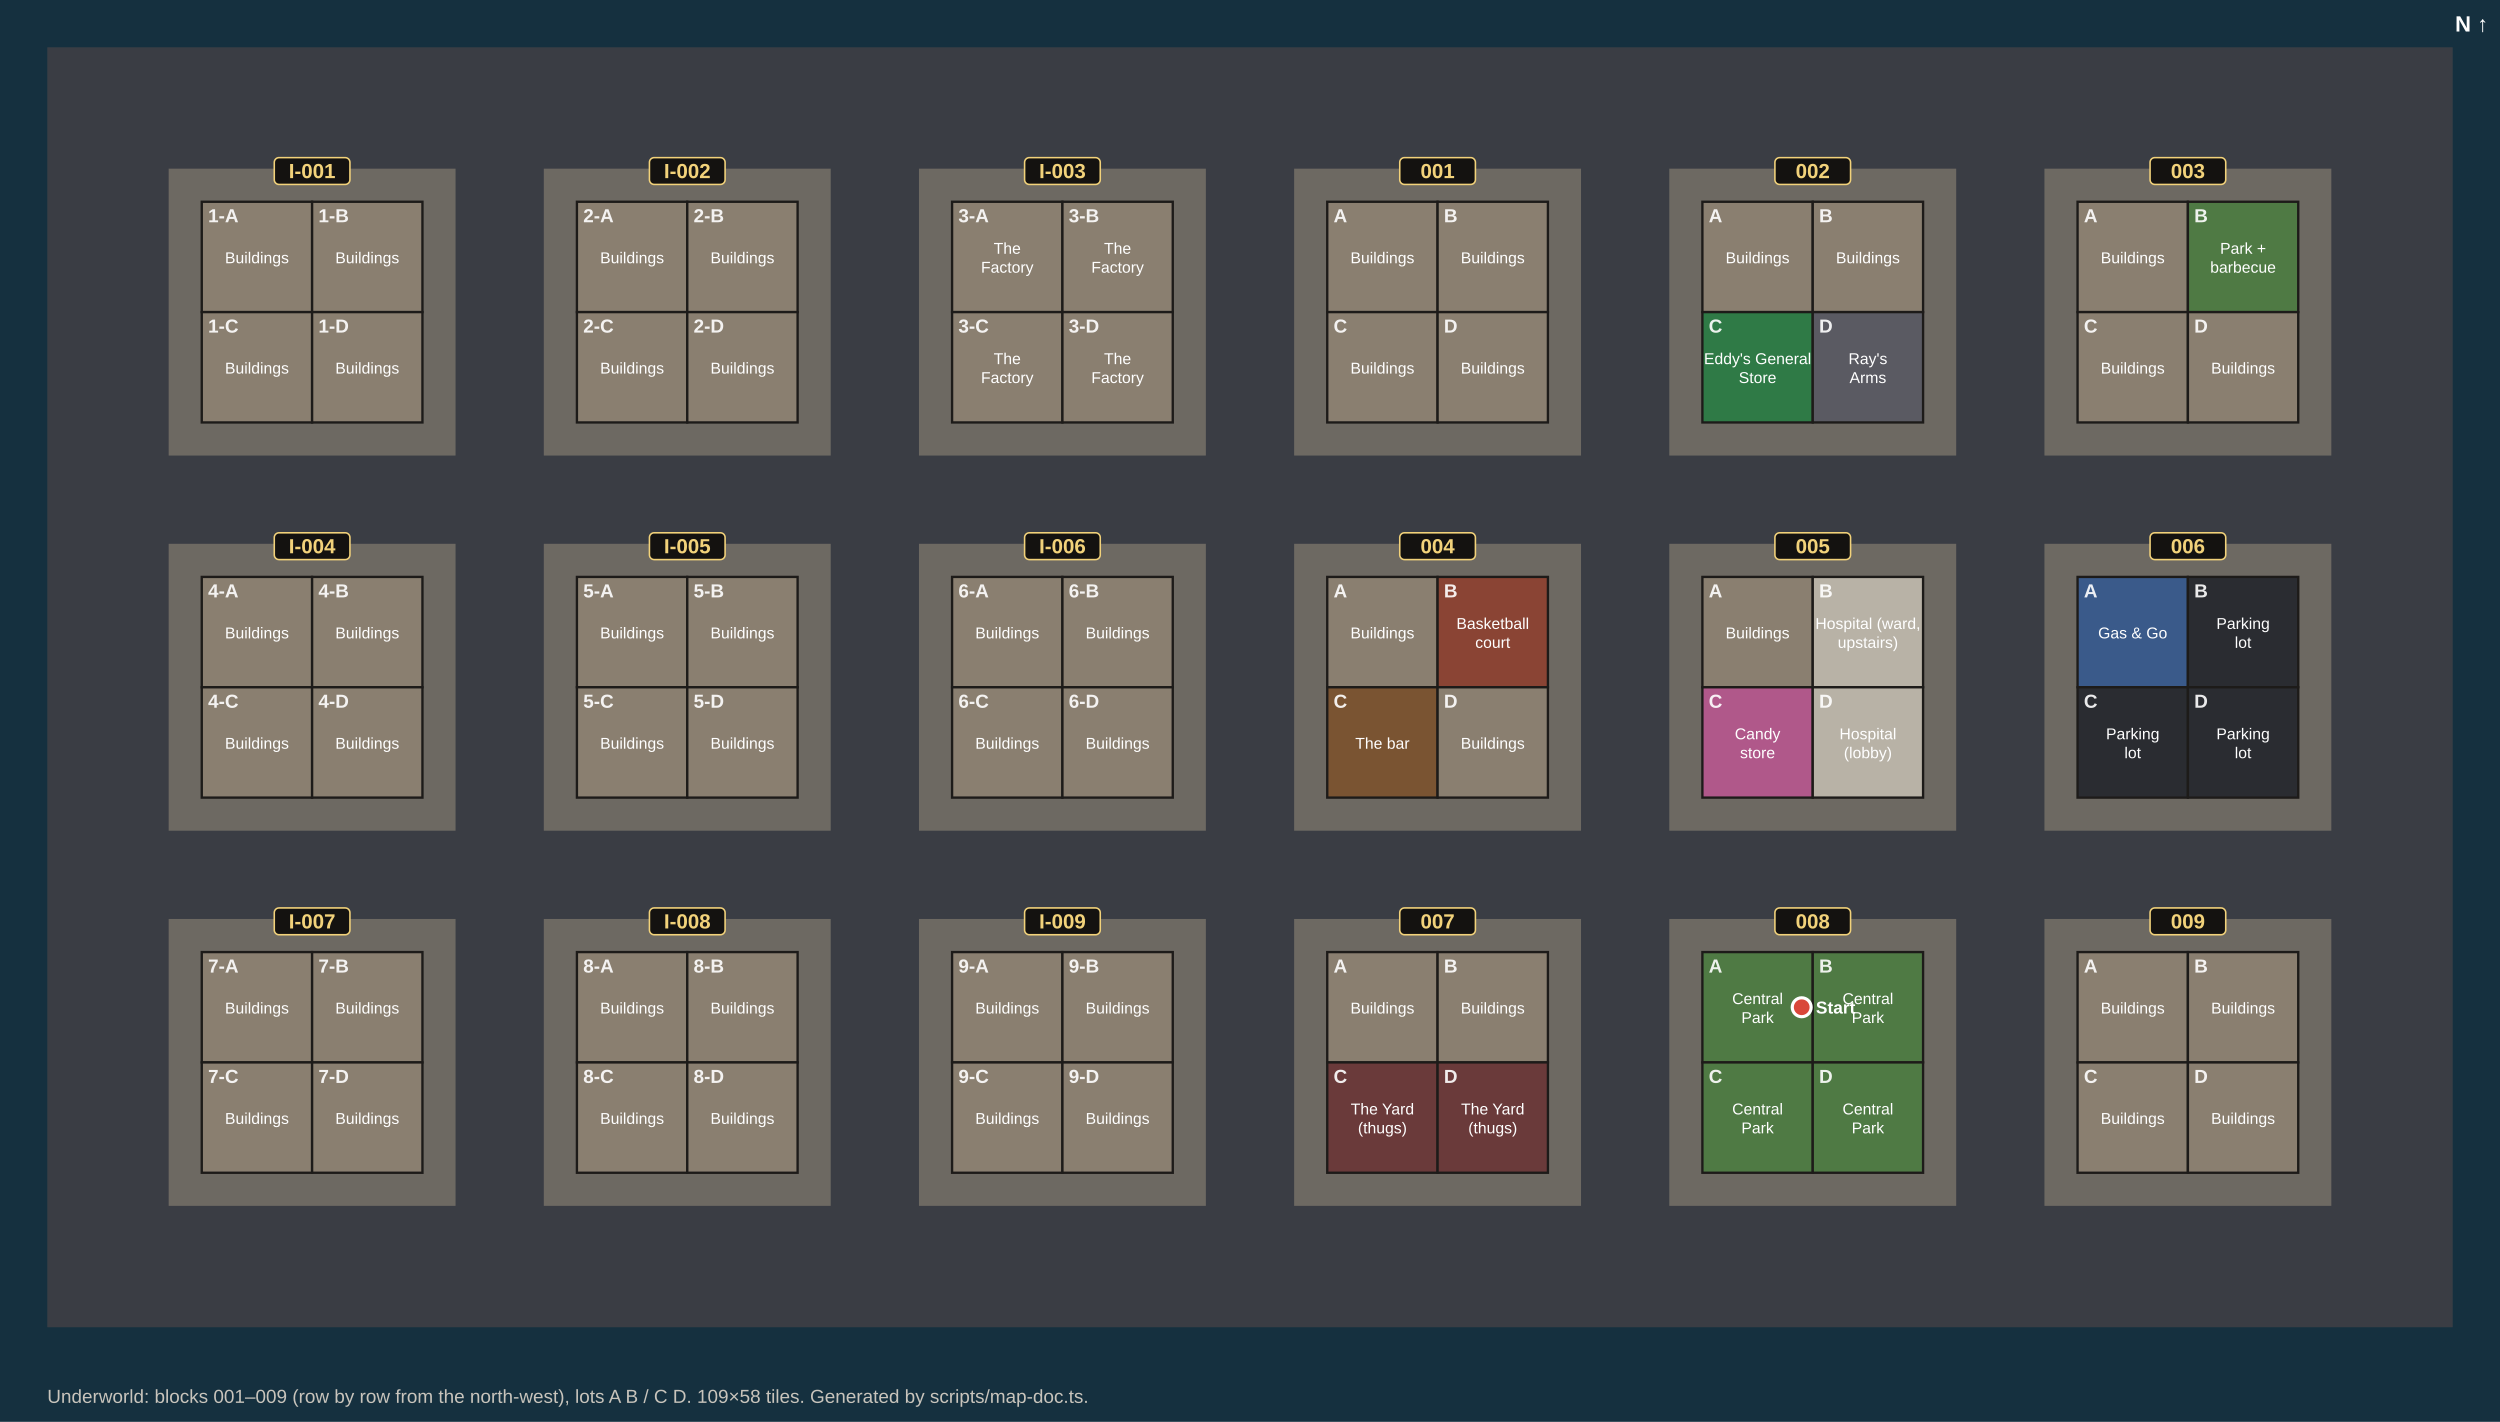
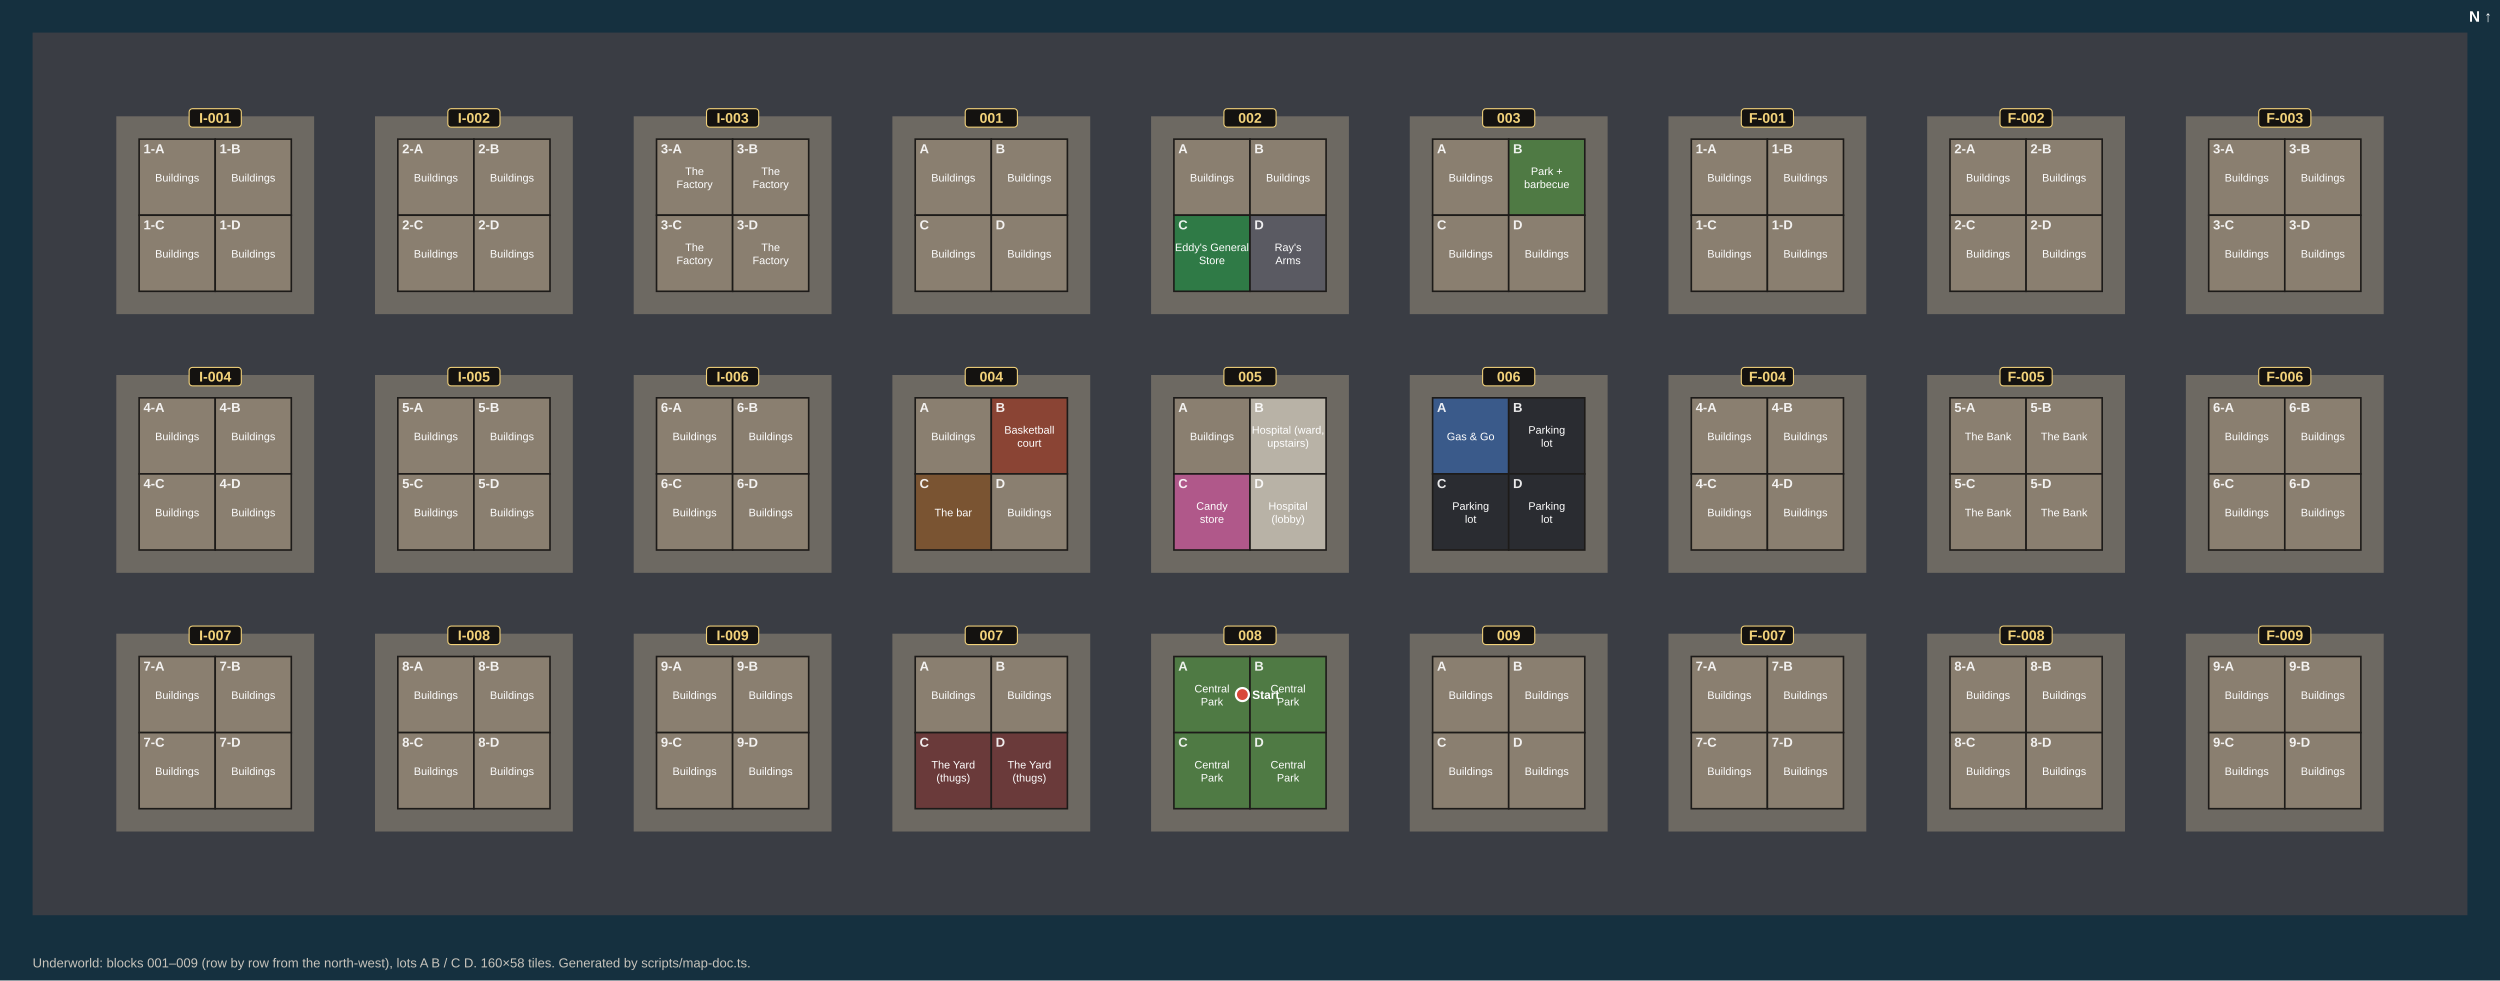
- <svg xmlns="http://www.w3.org/2000/svg" width="1586" height="902" viewBox="0 0 1586 902" font-family="Arial, Helvetica, sans-serif">
-   <rect width="1586" height="902" fill="#15303f" />
-   <rect x="30" y="30" width="1526" height="812" fill="#3a3d44" />
+ <svg xmlns="http://www.w3.org/2000/svg" width="2300" height="902" viewBox="0 0 2300 902" font-family="Arial, Helvetica, sans-serif">
+   <rect width="2300" height="902" fill="#15303f" />
+   <rect x="30" y="30" width="2240" height="812" fill="#3a3d44" />
  <rect x="107" y="107" width="182" height="182" fill="#6d6962" />
  <rect x="107" y="345" width="182" height="182" fill="#6d6962" />
  <rect x="107" y="583" width="182" height="182" fill="#6d6962" />
  <rect x="345" y="107" width="182" height="182" fill="#6d6962" />
  <rect x="345" y="345" width="182" height="182" fill="#6d6962" />
  <rect x="345" y="583" width="182" height="182" fill="#6d6962" />
  <rect x="583" y="107" width="182" height="182" fill="#6d6962" />
  <rect x="583" y="345" width="182" height="182" fill="#6d6962" />
  <rect x="583" y="583" width="182" height="182" fill="#6d6962" />
  <rect x="821" y="107" width="182" height="182" fill="#6d6962" />
  <rect x="821" y="345" width="182" height="182" fill="#6d6962" />
  <rect x="821" y="583" width="182" height="182" fill="#6d6962" />
  <rect x="1059" y="107" width="182" height="182" fill="#6d6962" />
  <rect x="1059" y="345" width="182" height="182" fill="#6d6962" />
  <rect x="1059" y="583" width="182" height="182" fill="#6d6962" />
  <rect x="1297" y="107" width="182" height="182" fill="#6d6962" />
  <rect x="1297" y="345" width="182" height="182" fill="#6d6962" />
  <rect x="1297" y="583" width="182" height="182" fill="#6d6962" />
+   <rect x="1535" y="107" width="182" height="182" fill="#6d6962" />
+   <rect x="1535" y="345" width="182" height="182" fill="#6d6962" />
+   <rect x="1535" y="583" width="182" height="182" fill="#6d6962" />
+   <rect x="1773" y="107" width="182" height="182" fill="#6d6962" />
+   <rect x="1773" y="345" width="182" height="182" fill="#6d6962" />
+   <rect x="1773" y="583" width="182" height="182" fill="#6d6962" />
+   <rect x="2011" y="107" width="182" height="182" fill="#6d6962" />
+   <rect x="2011" y="345" width="182" height="182" fill="#6d6962" />
+   <rect x="2011" y="583" width="182" height="182" fill="#6d6962" />
  <rect x="842" y="128" width="70" height="70" fill="#8a7f70" stroke="#1d1b19" stroke-width="1.5" />
  <rect x="912" y="128" width="70" height="70" fill="#8a7f70" stroke="#1d1b19" stroke-width="1.5" />
  <rect x="842" y="198" width="70" height="70" fill="#8a7f70" stroke="#1d1b19" stroke-width="1.5" />
  <rect x="912" y="198" width="70" height="70" fill="#8a7f70" stroke="#1d1b19" stroke-width="1.5" />
  <rect x="842" y="366" width="70" height="70" fill="#8a7f70" stroke="#1d1b19" stroke-width="1.5" />
  <rect x="912" y="366" width="70" height="70" fill="#8a4434" stroke="#1d1b19" stroke-width="1.5" />
  <rect x="842" y="436" width="70" height="70" fill="#7a5432" stroke="#1d1b19" stroke-width="1.5" />
  <rect x="912" y="436" width="70" height="70" fill="#8a7f70" stroke="#1d1b19" stroke-width="1.5" />
  <rect x="842" y="604" width="70" height="70" fill="#8a7f70" stroke="#1d1b19" stroke-width="1.5" />
  <rect x="912" y="604" width="70" height="70" fill="#8a7f70" stroke="#1d1b19" stroke-width="1.5" />
  <rect x="842" y="674" width="70" height="70" fill="#6a3a3a" stroke="#1d1b19" stroke-width="1.5" />
  <rect x="912" y="674" width="70" height="70" fill="#6a3a3a" stroke="#1d1b19" stroke-width="1.5" />
  <rect x="1080" y="128" width="70" height="70" fill="#8a7f70" stroke="#1d1b19" stroke-width="1.5" />
  <rect x="1150" y="128" width="70" height="70" fill="#8a7f70" stroke="#1d1b19" stroke-width="1.5" />
  <rect x="1080" y="198" width="70" height="70" fill="#2f7a46" stroke="#1d1b19" stroke-width="1.5" />
  <rect x="1150" y="198" width="70" height="70" fill="#5a5a62" stroke="#1d1b19" stroke-width="1.5" />
  <rect x="1080" y="366" width="70" height="70" fill="#8a7f70" stroke="#1d1b19" stroke-width="1.5" />
  <rect x="1150" y="366" width="70" height="70" fill="#b8b2a6" stroke="#1d1b19" stroke-width="1.5" />
  <rect x="1080" y="436" width="70" height="70" fill="#b0588a" stroke="#1d1b19" stroke-width="1.5" />
  <rect x="1150" y="436" width="70" height="70" fill="#b8b2a6" stroke="#1d1b19" stroke-width="1.5" />
  <rect x="1080" y="604" width="70" height="70" fill="#4f7a44" stroke="#1d1b19" stroke-width="1.5" />
  <rect x="1150" y="604" width="70" height="70" fill="#4f7a44" stroke="#1d1b19" stroke-width="1.5" />
  <rect x="1080" y="674" width="70" height="70" fill="#4f7a44" stroke="#1d1b19" stroke-width="1.5" />
  <rect x="1150" y="674" width="70" height="70" fill="#4f7a44" stroke="#1d1b19" stroke-width="1.5" />
  <rect x="1318" y="128" width="70" height="70" fill="#8a7f70" stroke="#1d1b19" stroke-width="1.5" />
  <rect x="1388" y="128" width="70" height="70" fill="#4f7a44" stroke="#1d1b19" stroke-width="1.5" />
  <rect x="1318" y="198" width="70" height="70" fill="#8a7f70" stroke="#1d1b19" stroke-width="1.5" />
  <rect x="1388" y="198" width="70" height="70" fill="#8a7f70" stroke="#1d1b19" stroke-width="1.5" />
  <rect x="1318" y="366" width="70" height="70" fill="#3a5a8a" stroke="#1d1b19" stroke-width="1.5" />
  <rect x="1388" y="366" width="70" height="70" fill="#2a2c31" stroke="#1d1b19" stroke-width="1.5" />
  <rect x="1318" y="436" width="70" height="70" fill="#2a2c31" stroke="#1d1b19" stroke-width="1.5" />
  <rect x="1388" y="436" width="70" height="70" fill="#2a2c31" stroke="#1d1b19" stroke-width="1.5" />
  <rect x="1318" y="604" width="70" height="70" fill="#8a7f70" stroke="#1d1b19" stroke-width="1.5" />
  <rect x="1388" y="604" width="70" height="70" fill="#8a7f70" stroke="#1d1b19" stroke-width="1.5" />
  <rect x="1318" y="674" width="70" height="70" fill="#8a7f70" stroke="#1d1b19" stroke-width="1.5" />
  <rect x="1388" y="674" width="70" height="70" fill="#8a7f70" stroke="#1d1b19" stroke-width="1.5" />
  <rect x="128" y="128" width="70" height="70" fill="#8a7f70" stroke="#1d1b19" stroke-width="1.5" />
  <rect x="198" y="128" width="70" height="70" fill="#8a7f70" stroke="#1d1b19" stroke-width="1.5" />
  <rect x="128" y="198" width="70" height="70" fill="#8a7f70" stroke="#1d1b19" stroke-width="1.5" />
  <rect x="198" y="198" width="70" height="70" fill="#8a7f70" stroke="#1d1b19" stroke-width="1.5" />
  <rect x="128" y="366" width="70" height="70" fill="#8a7f70" stroke="#1d1b19" stroke-width="1.5" />
  <rect x="198" y="366" width="70" height="70" fill="#8a7f70" stroke="#1d1b19" stroke-width="1.5" />
  <rect x="128" y="436" width="70" height="70" fill="#8a7f70" stroke="#1d1b19" stroke-width="1.5" />
  <rect x="198" y="436" width="70" height="70" fill="#8a7f70" stroke="#1d1b19" stroke-width="1.5" />
  <rect x="128" y="604" width="70" height="70" fill="#8a7f70" stroke="#1d1b19" stroke-width="1.5" />
  <rect x="198" y="604" width="70" height="70" fill="#8a7f70" stroke="#1d1b19" stroke-width="1.5" />
  <rect x="128" y="674" width="70" height="70" fill="#8a7f70" stroke="#1d1b19" stroke-width="1.5" />
  <rect x="198" y="674" width="70" height="70" fill="#8a7f70" stroke="#1d1b19" stroke-width="1.5" />
  <rect x="366" y="128" width="70" height="70" fill="#8a7f70" stroke="#1d1b19" stroke-width="1.5" />
  <rect x="436" y="128" width="70" height="70" fill="#8a7f70" stroke="#1d1b19" stroke-width="1.5" />
  <rect x="366" y="198" width="70" height="70" fill="#8a7f70" stroke="#1d1b19" stroke-width="1.5" />
  <rect x="436" y="198" width="70" height="70" fill="#8a7f70" stroke="#1d1b19" stroke-width="1.5" />
  <rect x="366" y="366" width="70" height="70" fill="#8a7f70" stroke="#1d1b19" stroke-width="1.5" />
  <rect x="436" y="366" width="70" height="70" fill="#8a7f70" stroke="#1d1b19" stroke-width="1.5" />
  <rect x="366" y="436" width="70" height="70" fill="#8a7f70" stroke="#1d1b19" stroke-width="1.5" />
  <rect x="436" y="436" width="70" height="70" fill="#8a7f70" stroke="#1d1b19" stroke-width="1.5" />
  <rect x="366" y="604" width="70" height="70" fill="#8a7f70" stroke="#1d1b19" stroke-width="1.5" />
  <rect x="436" y="604" width="70" height="70" fill="#8a7f70" stroke="#1d1b19" stroke-width="1.5" />
  <rect x="366" y="674" width="70" height="70" fill="#8a7f70" stroke="#1d1b19" stroke-width="1.5" />
  <rect x="436" y="674" width="70" height="70" fill="#8a7f70" stroke="#1d1b19" stroke-width="1.5" />
  <rect x="604" y="128" width="70" height="70" fill="#8a7f70" stroke="#1d1b19" stroke-width="1.5" />
  <rect x="674" y="128" width="70" height="70" fill="#8a7f70" stroke="#1d1b19" stroke-width="1.5" />
  <rect x="604" y="198" width="70" height="70" fill="#8a7f70" stroke="#1d1b19" stroke-width="1.5" />
  <rect x="674" y="198" width="70" height="70" fill="#8a7f70" stroke="#1d1b19" stroke-width="1.5" />
  <rect x="604" y="366" width="70" height="70" fill="#8a7f70" stroke="#1d1b19" stroke-width="1.5" />
  <rect x="674" y="366" width="70" height="70" fill="#8a7f70" stroke="#1d1b19" stroke-width="1.5" />
  <rect x="604" y="436" width="70" height="70" fill="#8a7f70" stroke="#1d1b19" stroke-width="1.5" />
  <rect x="674" y="436" width="70" height="70" fill="#8a7f70" stroke="#1d1b19" stroke-width="1.5" />
  <rect x="604" y="604" width="70" height="70" fill="#8a7f70" stroke="#1d1b19" stroke-width="1.5" />
  <rect x="674" y="604" width="70" height="70" fill="#8a7f70" stroke="#1d1b19" stroke-width="1.5" />
  <rect x="604" y="674" width="70" height="70" fill="#8a7f70" stroke="#1d1b19" stroke-width="1.5" />
  <rect x="674" y="674" width="70" height="70" fill="#8a7f70" stroke="#1d1b19" stroke-width="1.5" />
+   <rect x="1556" y="128" width="70" height="70" fill="#8a7f70" stroke="#1d1b19" stroke-width="1.5" />
+   <rect x="1626" y="128" width="70" height="70" fill="#8a7f70" stroke="#1d1b19" stroke-width="1.5" />
+   <rect x="1556" y="198" width="70" height="70" fill="#8a7f70" stroke="#1d1b19" stroke-width="1.5" />
+   <rect x="1626" y="198" width="70" height="70" fill="#8a7f70" stroke="#1d1b19" stroke-width="1.5" />
+   <rect x="1556" y="366" width="70" height="70" fill="#8a7f70" stroke="#1d1b19" stroke-width="1.5" />
+   <rect x="1626" y="366" width="70" height="70" fill="#8a7f70" stroke="#1d1b19" stroke-width="1.5" />
+   <rect x="1556" y="436" width="70" height="70" fill="#8a7f70" stroke="#1d1b19" stroke-width="1.5" />
+   <rect x="1626" y="436" width="70" height="70" fill="#8a7f70" stroke="#1d1b19" stroke-width="1.5" />
+   <rect x="1556" y="604" width="70" height="70" fill="#8a7f70" stroke="#1d1b19" stroke-width="1.5" />
+   <rect x="1626" y="604" width="70" height="70" fill="#8a7f70" stroke="#1d1b19" stroke-width="1.5" />
+   <rect x="1556" y="674" width="70" height="70" fill="#8a7f70" stroke="#1d1b19" stroke-width="1.5" />
+   <rect x="1626" y="674" width="70" height="70" fill="#8a7f70" stroke="#1d1b19" stroke-width="1.5" />
+   <rect x="1794" y="128" width="70" height="70" fill="#8a7f70" stroke="#1d1b19" stroke-width="1.5" />
+   <rect x="1864" y="128" width="70" height="70" fill="#8a7f70" stroke="#1d1b19" stroke-width="1.5" />
+   <rect x="1794" y="198" width="70" height="70" fill="#8a7f70" stroke="#1d1b19" stroke-width="1.5" />
+   <rect x="1864" y="198" width="70" height="70" fill="#8a7f70" stroke="#1d1b19" stroke-width="1.5" />
+   <rect x="1794" y="366" width="70" height="70" fill="#8a7f70" stroke="#1d1b19" stroke-width="1.5" />
+   <rect x="1864" y="366" width="70" height="70" fill="#8a7f70" stroke="#1d1b19" stroke-width="1.5" />
+   <rect x="1794" y="436" width="70" height="70" fill="#8a7f70" stroke="#1d1b19" stroke-width="1.5" />
+   <rect x="1864" y="436" width="70" height="70" fill="#8a7f70" stroke="#1d1b19" stroke-width="1.5" />
+   <rect x="1794" y="604" width="70" height="70" fill="#8a7f70" stroke="#1d1b19" stroke-width="1.5" />
+   <rect x="1864" y="604" width="70" height="70" fill="#8a7f70" stroke="#1d1b19" stroke-width="1.5" />
+   <rect x="1794" y="674" width="70" height="70" fill="#8a7f70" stroke="#1d1b19" stroke-width="1.5" />
+   <rect x="1864" y="674" width="70" height="70" fill="#8a7f70" stroke="#1d1b19" stroke-width="1.5" />
+   <rect x="2032" y="128" width="70" height="70" fill="#8a7f70" stroke="#1d1b19" stroke-width="1.5" />
+   <rect x="2102" y="128" width="70" height="70" fill="#8a7f70" stroke="#1d1b19" stroke-width="1.5" />
+   <rect x="2032" y="198" width="70" height="70" fill="#8a7f70" stroke="#1d1b19" stroke-width="1.5" />
+   <rect x="2102" y="198" width="70" height="70" fill="#8a7f70" stroke="#1d1b19" stroke-width="1.5" />
+   <rect x="2032" y="366" width="70" height="70" fill="#8a7f70" stroke="#1d1b19" stroke-width="1.5" />
+   <rect x="2102" y="366" width="70" height="70" fill="#8a7f70" stroke="#1d1b19" stroke-width="1.5" />
+   <rect x="2032" y="436" width="70" height="70" fill="#8a7f70" stroke="#1d1b19" stroke-width="1.5" />
+   <rect x="2102" y="436" width="70" height="70" fill="#8a7f70" stroke="#1d1b19" stroke-width="1.5" />
+   <rect x="2032" y="604" width="70" height="70" fill="#8a7f70" stroke="#1d1b19" stroke-width="1.5" />
+   <rect x="2102" y="604" width="70" height="70" fill="#8a7f70" stroke="#1d1b19" stroke-width="1.5" />
+   <rect x="2032" y="674" width="70" height="70" fill="#8a7f70" stroke="#1d1b19" stroke-width="1.5" />
+   <rect x="2102" y="674" width="70" height="70" fill="#8a7f70" stroke="#1d1b19" stroke-width="1.5" />
  <text x="846" y="141" font-size="12" font-weight="700" fill="#ffffff" opacity="0.9">A</text>
  <text x="877" y="167" font-size="10" text-anchor="middle" fill="#ffffff">Buildings</text>
  <text x="916" y="141" font-size="12" font-weight="700" fill="#ffffff" opacity="0.9">B</text>
  <text x="947" y="167" font-size="10" text-anchor="middle" fill="#ffffff">Buildings</text>
  <text x="846" y="211" font-size="12" font-weight="700" fill="#ffffff" opacity="0.9">C</text>
  <text x="877" y="237" font-size="10" text-anchor="middle" fill="#ffffff">Buildings</text>
  <text x="916" y="211" font-size="12" font-weight="700" fill="#ffffff" opacity="0.9">D</text>
  <text x="947" y="237" font-size="10" text-anchor="middle" fill="#ffffff">Buildings</text>
  <text x="846" y="379" font-size="12" font-weight="700" fill="#ffffff" opacity="0.9">A</text>
  <text x="877" y="405" font-size="10" text-anchor="middle" fill="#ffffff">Buildings</text>
  <text x="916" y="379" font-size="12" font-weight="700" fill="#ffffff" opacity="0.9">B</text>
  <text x="947" y="399" font-size="10" text-anchor="middle" fill="#ffffff">Basketball</text>
  <text x="947" y="411" font-size="10" text-anchor="middle" fill="#ffffff">court</text>
  <text x="846" y="449" font-size="12" font-weight="700" fill="#ffffff" opacity="0.9">C</text>
  <text x="877" y="475" font-size="10" text-anchor="middle" fill="#ffffff">The bar</text>
  <text x="916" y="449" font-size="12" font-weight="700" fill="#ffffff" opacity="0.9">D</text>
  <text x="947" y="475" font-size="10" text-anchor="middle" fill="#ffffff">Buildings</text>
  <text x="846" y="617" font-size="12" font-weight="700" fill="#ffffff" opacity="0.9">A</text>
  <text x="877" y="643" font-size="10" text-anchor="middle" fill="#ffffff">Buildings</text>
  <text x="916" y="617" font-size="12" font-weight="700" fill="#ffffff" opacity="0.9">B</text>
  <text x="947" y="643" font-size="10" text-anchor="middle" fill="#ffffff">Buildings</text>
  <text x="846" y="687" font-size="12" font-weight="700" fill="#ffffff" opacity="0.9">C</text>
  <text x="877" y="707" font-size="10" text-anchor="middle" fill="#ffffff">The Yard</text>
  <text x="877" y="719" font-size="10" text-anchor="middle" fill="#ffffff">(thugs)</text>
  <text x="916" y="687" font-size="12" font-weight="700" fill="#ffffff" opacity="0.9">D</text>
  <text x="947" y="707" font-size="10" text-anchor="middle" fill="#ffffff">The Yard</text>
  <text x="947" y="719" font-size="10" text-anchor="middle" fill="#ffffff">(thugs)</text>
  <text x="1084" y="141" font-size="12" font-weight="700" fill="#ffffff" opacity="0.9">A</text>
  <text x="1115" y="167" font-size="10" text-anchor="middle" fill="#ffffff">Buildings</text>
  <text x="1154" y="141" font-size="12" font-weight="700" fill="#ffffff" opacity="0.9">B</text>
  <text x="1185" y="167" font-size="10" text-anchor="middle" fill="#ffffff">Buildings</text>
  <text x="1084" y="211" font-size="12" font-weight="700" fill="#ffffff" opacity="0.9">C</text>
  <text x="1115" y="231" font-size="10" text-anchor="middle" fill="#ffffff">Eddy's General</text>
  <text x="1115" y="243" font-size="10" text-anchor="middle" fill="#ffffff">Store</text>
  <text x="1154" y="211" font-size="12" font-weight="700" fill="#ffffff" opacity="0.9">D</text>
  <text x="1185" y="231" font-size="10" text-anchor="middle" fill="#ffffff">Ray's</text>
  <text x="1185" y="243" font-size="10" text-anchor="middle" fill="#ffffff">Arms</text>
  <text x="1084" y="379" font-size="12" font-weight="700" fill="#ffffff" opacity="0.9">A</text>
  <text x="1115" y="405" font-size="10" text-anchor="middle" fill="#ffffff">Buildings</text>
  <text x="1154" y="379" font-size="12" font-weight="700" fill="#ffffff" opacity="0.9">B</text>
  <text x="1185" y="399" font-size="10" text-anchor="middle" fill="#ffffff">Hospital (ward,</text>
  <text x="1185" y="411" font-size="10" text-anchor="middle" fill="#ffffff">upstairs)</text>
  <text x="1084" y="449" font-size="12" font-weight="700" fill="#ffffff" opacity="0.9">C</text>
  <text x="1115" y="469" font-size="10" text-anchor="middle" fill="#ffffff">Candy</text>
  <text x="1115" y="481" font-size="10" text-anchor="middle" fill="#ffffff">store</text>
  <text x="1154" y="449" font-size="12" font-weight="700" fill="#ffffff" opacity="0.9">D</text>
  <text x="1185" y="469" font-size="10" text-anchor="middle" fill="#ffffff">Hospital</text>
  <text x="1185" y="481" font-size="10" text-anchor="middle" fill="#ffffff">(lobby)</text>
  <text x="1084" y="617" font-size="12" font-weight="700" fill="#ffffff" opacity="0.9">A</text>
  <text x="1115" y="637" font-size="10" text-anchor="middle" fill="#ffffff">Central</text>
  <text x="1115" y="649" font-size="10" text-anchor="middle" fill="#ffffff">Park</text>
  <text x="1154" y="617" font-size="12" font-weight="700" fill="#ffffff" opacity="0.9">B</text>
  <text x="1185" y="637" font-size="10" text-anchor="middle" fill="#ffffff">Central</text>
  <text x="1185" y="649" font-size="10" text-anchor="middle" fill="#ffffff">Park</text>
  <text x="1084" y="687" font-size="12" font-weight="700" fill="#ffffff" opacity="0.9">C</text>
  <text x="1115" y="707" font-size="10" text-anchor="middle" fill="#ffffff">Central</text>
  <text x="1115" y="719" font-size="10" text-anchor="middle" fill="#ffffff">Park</text>
  <text x="1154" y="687" font-size="12" font-weight="700" fill="#ffffff" opacity="0.9">D</text>
  <text x="1185" y="707" font-size="10" text-anchor="middle" fill="#ffffff">Central</text>
  <text x="1185" y="719" font-size="10" text-anchor="middle" fill="#ffffff">Park</text>
  <text x="1322" y="141" font-size="12" font-weight="700" fill="#ffffff" opacity="0.9">A</text>
  <text x="1353" y="167" font-size="10" text-anchor="middle" fill="#ffffff">Buildings</text>
  <text x="1392" y="141" font-size="12" font-weight="700" fill="#ffffff" opacity="0.9">B</text>
  <text x="1423" y="161" font-size="10" text-anchor="middle" fill="#ffffff">Park +</text>
  <text x="1423" y="173" font-size="10" text-anchor="middle" fill="#ffffff">barbecue</text>
  <text x="1322" y="211" font-size="12" font-weight="700" fill="#ffffff" opacity="0.9">C</text>
  <text x="1353" y="237" font-size="10" text-anchor="middle" fill="#ffffff">Buildings</text>
  <text x="1392" y="211" font-size="12" font-weight="700" fill="#ffffff" opacity="0.9">D</text>
  <text x="1423" y="237" font-size="10" text-anchor="middle" fill="#ffffff">Buildings</text>
  <text x="1322" y="379" font-size="12" font-weight="700" fill="#ffffff" opacity="0.9">A</text>
  <text x="1353" y="405" font-size="10" text-anchor="middle" fill="#ffffff">Gas &amp; Go</text>
  <text x="1392" y="379" font-size="12" font-weight="700" fill="#ffffff" opacity="0.9">B</text>
  <text x="1423" y="399" font-size="10" text-anchor="middle" fill="#ffffff">Parking</text>
  <text x="1423" y="411" font-size="10" text-anchor="middle" fill="#ffffff">lot</text>
  <text x="1322" y="449" font-size="12" font-weight="700" fill="#ffffff" opacity="0.9">C</text>
  <text x="1353" y="469" font-size="10" text-anchor="middle" fill="#ffffff">Parking</text>
  <text x="1353" y="481" font-size="10" text-anchor="middle" fill="#ffffff">lot</text>
  <text x="1392" y="449" font-size="12" font-weight="700" fill="#ffffff" opacity="0.9">D</text>
  <text x="1423" y="469" font-size="10" text-anchor="middle" fill="#ffffff">Parking</text>
  <text x="1423" y="481" font-size="10" text-anchor="middle" fill="#ffffff">lot</text>
  <text x="1322" y="617" font-size="12" font-weight="700" fill="#ffffff" opacity="0.9">A</text>
  <text x="1353" y="643" font-size="10" text-anchor="middle" fill="#ffffff">Buildings</text>
  <text x="1392" y="617" font-size="12" font-weight="700" fill="#ffffff" opacity="0.9">B</text>
  <text x="1423" y="643" font-size="10" text-anchor="middle" fill="#ffffff">Buildings</text>
  <text x="1322" y="687" font-size="12" font-weight="700" fill="#ffffff" opacity="0.9">C</text>
  <text x="1353" y="713" font-size="10" text-anchor="middle" fill="#ffffff">Buildings</text>
  <text x="1392" y="687" font-size="12" font-weight="700" fill="#ffffff" opacity="0.9">D</text>
  <text x="1423" y="713" font-size="10" text-anchor="middle" fill="#ffffff">Buildings</text>
  <text x="132" y="141" font-size="12" font-weight="700" fill="#ffffff" opacity="0.9">1-A</text>
  <text x="163" y="167" font-size="10" text-anchor="middle" fill="#ffffff">Buildings</text>
  <text x="202" y="141" font-size="12" font-weight="700" fill="#ffffff" opacity="0.9">1-B</text>
  <text x="233" y="167" font-size="10" text-anchor="middle" fill="#ffffff">Buildings</text>
  <text x="132" y="211" font-size="12" font-weight="700" fill="#ffffff" opacity="0.9">1-C</text>
  <text x="163" y="237" font-size="10" text-anchor="middle" fill="#ffffff">Buildings</text>
  <text x="202" y="211" font-size="12" font-weight="700" fill="#ffffff" opacity="0.9">1-D</text>
  <text x="233" y="237" font-size="10" text-anchor="middle" fill="#ffffff">Buildings</text>
  <text x="132" y="379" font-size="12" font-weight="700" fill="#ffffff" opacity="0.9">4-A</text>
  <text x="163" y="405" font-size="10" text-anchor="middle" fill="#ffffff">Buildings</text>
  <text x="202" y="379" font-size="12" font-weight="700" fill="#ffffff" opacity="0.9">4-B</text>
  <text x="233" y="405" font-size="10" text-anchor="middle" fill="#ffffff">Buildings</text>
  <text x="132" y="449" font-size="12" font-weight="700" fill="#ffffff" opacity="0.9">4-C</text>
  <text x="163" y="475" font-size="10" text-anchor="middle" fill="#ffffff">Buildings</text>
  <text x="202" y="449" font-size="12" font-weight="700" fill="#ffffff" opacity="0.9">4-D</text>
  <text x="233" y="475" font-size="10" text-anchor="middle" fill="#ffffff">Buildings</text>
  <text x="132" y="617" font-size="12" font-weight="700" fill="#ffffff" opacity="0.9">7-A</text>
  <text x="163" y="643" font-size="10" text-anchor="middle" fill="#ffffff">Buildings</text>
  <text x="202" y="617" font-size="12" font-weight="700" fill="#ffffff" opacity="0.9">7-B</text>
  <text x="233" y="643" font-size="10" text-anchor="middle" fill="#ffffff">Buildings</text>
  <text x="132" y="687" font-size="12" font-weight="700" fill="#ffffff" opacity="0.9">7-C</text>
  <text x="163" y="713" font-size="10" text-anchor="middle" fill="#ffffff">Buildings</text>
  <text x="202" y="687" font-size="12" font-weight="700" fill="#ffffff" opacity="0.9">7-D</text>
  <text x="233" y="713" font-size="10" text-anchor="middle" fill="#ffffff">Buildings</text>
  <text x="370" y="141" font-size="12" font-weight="700" fill="#ffffff" opacity="0.9">2-A</text>
  <text x="401" y="167" font-size="10" text-anchor="middle" fill="#ffffff">Buildings</text>
  <text x="440" y="141" font-size="12" font-weight="700" fill="#ffffff" opacity="0.9">2-B</text>
  <text x="471" y="167" font-size="10" text-anchor="middle" fill="#ffffff">Buildings</text>
  <text x="370" y="211" font-size="12" font-weight="700" fill="#ffffff" opacity="0.9">2-C</text>
  <text x="401" y="237" font-size="10" text-anchor="middle" fill="#ffffff">Buildings</text>
  <text x="440" y="211" font-size="12" font-weight="700" fill="#ffffff" opacity="0.9">2-D</text>
  <text x="471" y="237" font-size="10" text-anchor="middle" fill="#ffffff">Buildings</text>
  <text x="370" y="379" font-size="12" font-weight="700" fill="#ffffff" opacity="0.9">5-A</text>
  <text x="401" y="405" font-size="10" text-anchor="middle" fill="#ffffff">Buildings</text>
  <text x="440" y="379" font-size="12" font-weight="700" fill="#ffffff" opacity="0.9">5-B</text>
  <text x="471" y="405" font-size="10" text-anchor="middle" fill="#ffffff">Buildings</text>
  <text x="370" y="449" font-size="12" font-weight="700" fill="#ffffff" opacity="0.9">5-C</text>
  <text x="401" y="475" font-size="10" text-anchor="middle" fill="#ffffff">Buildings</text>
  <text x="440" y="449" font-size="12" font-weight="700" fill="#ffffff" opacity="0.9">5-D</text>
  <text x="471" y="475" font-size="10" text-anchor="middle" fill="#ffffff">Buildings</text>
  <text x="370" y="617" font-size="12" font-weight="700" fill="#ffffff" opacity="0.9">8-A</text>
  <text x="401" y="643" font-size="10" text-anchor="middle" fill="#ffffff">Buildings</text>
  <text x="440" y="617" font-size="12" font-weight="700" fill="#ffffff" opacity="0.9">8-B</text>
  <text x="471" y="643" font-size="10" text-anchor="middle" fill="#ffffff">Buildings</text>
  <text x="370" y="687" font-size="12" font-weight="700" fill="#ffffff" opacity="0.9">8-C</text>
  <text x="401" y="713" font-size="10" text-anchor="middle" fill="#ffffff">Buildings</text>
  <text x="440" y="687" font-size="12" font-weight="700" fill="#ffffff" opacity="0.9">8-D</text>
  <text x="471" y="713" font-size="10" text-anchor="middle" fill="#ffffff">Buildings</text>
  <text x="608" y="141" font-size="12" font-weight="700" fill="#ffffff" opacity="0.9">3-A</text>
  <text x="639" y="161" font-size="10" text-anchor="middle" fill="#ffffff">The</text>
  <text x="639" y="173" font-size="10" text-anchor="middle" fill="#ffffff">Factory</text>
  <text x="678" y="141" font-size="12" font-weight="700" fill="#ffffff" opacity="0.9">3-B</text>
  <text x="709" y="161" font-size="10" text-anchor="middle" fill="#ffffff">The</text>
  <text x="709" y="173" font-size="10" text-anchor="middle" fill="#ffffff">Factory</text>
  <text x="608" y="211" font-size="12" font-weight="700" fill="#ffffff" opacity="0.9">3-C</text>
  <text x="639" y="231" font-size="10" text-anchor="middle" fill="#ffffff">The</text>
  <text x="639" y="243" font-size="10" text-anchor="middle" fill="#ffffff">Factory</text>
  <text x="678" y="211" font-size="12" font-weight="700" fill="#ffffff" opacity="0.9">3-D</text>
  <text x="709" y="231" font-size="10" text-anchor="middle" fill="#ffffff">The</text>
  <text x="709" y="243" font-size="10" text-anchor="middle" fill="#ffffff">Factory</text>
  <text x="608" y="379" font-size="12" font-weight="700" fill="#ffffff" opacity="0.9">6-A</text>
  <text x="639" y="405" font-size="10" text-anchor="middle" fill="#ffffff">Buildings</text>
  <text x="678" y="379" font-size="12" font-weight="700" fill="#ffffff" opacity="0.9">6-B</text>
  <text x="709" y="405" font-size="10" text-anchor="middle" fill="#ffffff">Buildings</text>
  <text x="608" y="449" font-size="12" font-weight="700" fill="#ffffff" opacity="0.9">6-C</text>
  <text x="639" y="475" font-size="10" text-anchor="middle" fill="#ffffff">Buildings</text>
  <text x="678" y="449" font-size="12" font-weight="700" fill="#ffffff" opacity="0.9">6-D</text>
  <text x="709" y="475" font-size="10" text-anchor="middle" fill="#ffffff">Buildings</text>
  <text x="608" y="617" font-size="12" font-weight="700" fill="#ffffff" opacity="0.9">9-A</text>
  <text x="639" y="643" font-size="10" text-anchor="middle" fill="#ffffff">Buildings</text>
  <text x="678" y="617" font-size="12" font-weight="700" fill="#ffffff" opacity="0.9">9-B</text>
  <text x="709" y="643" font-size="10" text-anchor="middle" fill="#ffffff">Buildings</text>
  <text x="608" y="687" font-size="12" font-weight="700" fill="#ffffff" opacity="0.9">9-C</text>
  <text x="639" y="713" font-size="10" text-anchor="middle" fill="#ffffff">Buildings</text>
  <text x="678" y="687" font-size="12" font-weight="700" fill="#ffffff" opacity="0.9">9-D</text>
  <text x="709" y="713" font-size="10" text-anchor="middle" fill="#ffffff">Buildings</text>
+   <text x="1560" y="141" font-size="12" font-weight="700" fill="#ffffff" opacity="0.9">1-A</text>
+   <text x="1591" y="167" font-size="10" text-anchor="middle" fill="#ffffff">Buildings</text>
+   <text x="1630" y="141" font-size="12" font-weight="700" fill="#ffffff" opacity="0.9">1-B</text>
+   <text x="1661" y="167" font-size="10" text-anchor="middle" fill="#ffffff">Buildings</text>
+   <text x="1560" y="211" font-size="12" font-weight="700" fill="#ffffff" opacity="0.9">1-C</text>
+   <text x="1591" y="237" font-size="10" text-anchor="middle" fill="#ffffff">Buildings</text>
+   <text x="1630" y="211" font-size="12" font-weight="700" fill="#ffffff" opacity="0.9">1-D</text>
+   <text x="1661" y="237" font-size="10" text-anchor="middle" fill="#ffffff">Buildings</text>
+   <text x="1560" y="379" font-size="12" font-weight="700" fill="#ffffff" opacity="0.9">4-A</text>
+   <text x="1591" y="405" font-size="10" text-anchor="middle" fill="#ffffff">Buildings</text>
+   <text x="1630" y="379" font-size="12" font-weight="700" fill="#ffffff" opacity="0.9">4-B</text>
+   <text x="1661" y="405" font-size="10" text-anchor="middle" fill="#ffffff">Buildings</text>
+   <text x="1560" y="449" font-size="12" font-weight="700" fill="#ffffff" opacity="0.9">4-C</text>
+   <text x="1591" y="475" font-size="10" text-anchor="middle" fill="#ffffff">Buildings</text>
+   <text x="1630" y="449" font-size="12" font-weight="700" fill="#ffffff" opacity="0.9">4-D</text>
+   <text x="1661" y="475" font-size="10" text-anchor="middle" fill="#ffffff">Buildings</text>
+   <text x="1560" y="617" font-size="12" font-weight="700" fill="#ffffff" opacity="0.9">7-A</text>
+   <text x="1591" y="643" font-size="10" text-anchor="middle" fill="#ffffff">Buildings</text>
+   <text x="1630" y="617" font-size="12" font-weight="700" fill="#ffffff" opacity="0.9">7-B</text>
+   <text x="1661" y="643" font-size="10" text-anchor="middle" fill="#ffffff">Buildings</text>
+   <text x="1560" y="687" font-size="12" font-weight="700" fill="#ffffff" opacity="0.9">7-C</text>
+   <text x="1591" y="713" font-size="10" text-anchor="middle" fill="#ffffff">Buildings</text>
+   <text x="1630" y="687" font-size="12" font-weight="700" fill="#ffffff" opacity="0.9">7-D</text>
+   <text x="1661" y="713" font-size="10" text-anchor="middle" fill="#ffffff">Buildings</text>
+   <text x="1798" y="141" font-size="12" font-weight="700" fill="#ffffff" opacity="0.9">2-A</text>
+   <text x="1829" y="167" font-size="10" text-anchor="middle" fill="#ffffff">Buildings</text>
+   <text x="1868" y="141" font-size="12" font-weight="700" fill="#ffffff" opacity="0.9">2-B</text>
+   <text x="1899" y="167" font-size="10" text-anchor="middle" fill="#ffffff">Buildings</text>
+   <text x="1798" y="211" font-size="12" font-weight="700" fill="#ffffff" opacity="0.9">2-C</text>
+   <text x="1829" y="237" font-size="10" text-anchor="middle" fill="#ffffff">Buildings</text>
+   <text x="1868" y="211" font-size="12" font-weight="700" fill="#ffffff" opacity="0.9">2-D</text>
+   <text x="1899" y="237" font-size="10" text-anchor="middle" fill="#ffffff">Buildings</text>
+   <text x="1798" y="379" font-size="12" font-weight="700" fill="#ffffff" opacity="0.9">5-A</text>
+   <text x="1829" y="405" font-size="10" text-anchor="middle" fill="#ffffff">The Bank</text>
+   <text x="1868" y="379" font-size="12" font-weight="700" fill="#ffffff" opacity="0.9">5-B</text>
+   <text x="1899" y="405" font-size="10" text-anchor="middle" fill="#ffffff">The Bank</text>
+   <text x="1798" y="449" font-size="12" font-weight="700" fill="#ffffff" opacity="0.9">5-C</text>
+   <text x="1829" y="475" font-size="10" text-anchor="middle" fill="#ffffff">The Bank</text>
+   <text x="1868" y="449" font-size="12" font-weight="700" fill="#ffffff" opacity="0.9">5-D</text>
+   <text x="1899" y="475" font-size="10" text-anchor="middle" fill="#ffffff">The Bank</text>
+   <text x="1798" y="617" font-size="12" font-weight="700" fill="#ffffff" opacity="0.9">8-A</text>
+   <text x="1829" y="643" font-size="10" text-anchor="middle" fill="#ffffff">Buildings</text>
+   <text x="1868" y="617" font-size="12" font-weight="700" fill="#ffffff" opacity="0.9">8-B</text>
+   <text x="1899" y="643" font-size="10" text-anchor="middle" fill="#ffffff">Buildings</text>
+   <text x="1798" y="687" font-size="12" font-weight="700" fill="#ffffff" opacity="0.9">8-C</text>
+   <text x="1829" y="713" font-size="10" text-anchor="middle" fill="#ffffff">Buildings</text>
+   <text x="1868" y="687" font-size="12" font-weight="700" fill="#ffffff" opacity="0.9">8-D</text>
+   <text x="1899" y="713" font-size="10" text-anchor="middle" fill="#ffffff">Buildings</text>
+   <text x="2036" y="141" font-size="12" font-weight="700" fill="#ffffff" opacity="0.9">3-A</text>
+   <text x="2067" y="167" font-size="10" text-anchor="middle" fill="#ffffff">Buildings</text>
+   <text x="2106" y="141" font-size="12" font-weight="700" fill="#ffffff" opacity="0.9">3-B</text>
+   <text x="2137" y="167" font-size="10" text-anchor="middle" fill="#ffffff">Buildings</text>
+   <text x="2036" y="211" font-size="12" font-weight="700" fill="#ffffff" opacity="0.9">3-C</text>
+   <text x="2067" y="237" font-size="10" text-anchor="middle" fill="#ffffff">Buildings</text>
+   <text x="2106" y="211" font-size="12" font-weight="700" fill="#ffffff" opacity="0.9">3-D</text>
+   <text x="2137" y="237" font-size="10" text-anchor="middle" fill="#ffffff">Buildings</text>
+   <text x="2036" y="379" font-size="12" font-weight="700" fill="#ffffff" opacity="0.9">6-A</text>
+   <text x="2067" y="405" font-size="10" text-anchor="middle" fill="#ffffff">Buildings</text>
+   <text x="2106" y="379" font-size="12" font-weight="700" fill="#ffffff" opacity="0.9">6-B</text>
+   <text x="2137" y="405" font-size="10" text-anchor="middle" fill="#ffffff">Buildings</text>
+   <text x="2036" y="449" font-size="12" font-weight="700" fill="#ffffff" opacity="0.9">6-C</text>
+   <text x="2067" y="475" font-size="10" text-anchor="middle" fill="#ffffff">Buildings</text>
+   <text x="2106" y="449" font-size="12" font-weight="700" fill="#ffffff" opacity="0.9">6-D</text>
+   <text x="2137" y="475" font-size="10" text-anchor="middle" fill="#ffffff">Buildings</text>
+   <text x="2036" y="617" font-size="12" font-weight="700" fill="#ffffff" opacity="0.9">9-A</text>
+   <text x="2067" y="643" font-size="10" text-anchor="middle" fill="#ffffff">Buildings</text>
+   <text x="2106" y="617" font-size="12" font-weight="700" fill="#ffffff" opacity="0.9">9-B</text>
+   <text x="2137" y="643" font-size="10" text-anchor="middle" fill="#ffffff">Buildings</text>
+   <text x="2036" y="687" font-size="12" font-weight="700" fill="#ffffff" opacity="0.9">9-C</text>
+   <text x="2067" y="713" font-size="10" text-anchor="middle" fill="#ffffff">Buildings</text>
+   <text x="2106" y="687" font-size="12" font-weight="700" fill="#ffffff" opacity="0.9">9-D</text>
+   <text x="2137" y="713" font-size="10" text-anchor="middle" fill="#ffffff">Buildings</text>
  <rect x="174" y="100" width="48" height="17" rx="3" fill="#141210" stroke="#f2d27a" />
  <text x="198" y="113" font-size="13" font-weight="700" text-anchor="middle" fill="#f2d27a">I-001</text>
  <rect x="174" y="338" width="48" height="17" rx="3" fill="#141210" stroke="#f2d27a" />
  <text x="198" y="351" font-size="13" font-weight="700" text-anchor="middle" fill="#f2d27a">I-004</text>
  <rect x="174" y="576" width="48" height="17" rx="3" fill="#141210" stroke="#f2d27a" />
  <text x="198" y="589" font-size="13" font-weight="700" text-anchor="middle" fill="#f2d27a">I-007</text>
  <rect x="412" y="100" width="48" height="17" rx="3" fill="#141210" stroke="#f2d27a" />
  <text x="436" y="113" font-size="13" font-weight="700" text-anchor="middle" fill="#f2d27a">I-002</text>
  <rect x="412" y="338" width="48" height="17" rx="3" fill="#141210" stroke="#f2d27a" />
  <text x="436" y="351" font-size="13" font-weight="700" text-anchor="middle" fill="#f2d27a">I-005</text>
  <rect x="412" y="576" width="48" height="17" rx="3" fill="#141210" stroke="#f2d27a" />
  <text x="436" y="589" font-size="13" font-weight="700" text-anchor="middle" fill="#f2d27a">I-008</text>
  <rect x="650" y="100" width="48" height="17" rx="3" fill="#141210" stroke="#f2d27a" />
  <text x="674" y="113" font-size="13" font-weight="700" text-anchor="middle" fill="#f2d27a">I-003</text>
  <rect x="650" y="338" width="48" height="17" rx="3" fill="#141210" stroke="#f2d27a" />
  <text x="674" y="351" font-size="13" font-weight="700" text-anchor="middle" fill="#f2d27a">I-006</text>
  <rect x="650" y="576" width="48" height="17" rx="3" fill="#141210" stroke="#f2d27a" />
  <text x="674" y="589" font-size="13" font-weight="700" text-anchor="middle" fill="#f2d27a">I-009</text>
  <rect x="888" y="100" width="48" height="17" rx="3" fill="#141210" stroke="#f2d27a" />
  <text x="912" y="113" font-size="13" font-weight="700" text-anchor="middle" fill="#f2d27a">001</text>
  <rect x="888" y="338" width="48" height="17" rx="3" fill="#141210" stroke="#f2d27a" />
  <text x="912" y="351" font-size="13" font-weight="700" text-anchor="middle" fill="#f2d27a">004</text>
  <rect x="888" y="576" width="48" height="17" rx="3" fill="#141210" stroke="#f2d27a" />
  <text x="912" y="589" font-size="13" font-weight="700" text-anchor="middle" fill="#f2d27a">007</text>
  <rect x="1126" y="100" width="48" height="17" rx="3" fill="#141210" stroke="#f2d27a" />
  <text x="1150" y="113" font-size="13" font-weight="700" text-anchor="middle" fill="#f2d27a">002</text>
  <rect x="1126" y="338" width="48" height="17" rx="3" fill="#141210" stroke="#f2d27a" />
  <text x="1150" y="351" font-size="13" font-weight="700" text-anchor="middle" fill="#f2d27a">005</text>
  <rect x="1126" y="576" width="48" height="17" rx="3" fill="#141210" stroke="#f2d27a" />
  <text x="1150" y="589" font-size="13" font-weight="700" text-anchor="middle" fill="#f2d27a">008</text>
  <rect x="1364" y="100" width="48" height="17" rx="3" fill="#141210" stroke="#f2d27a" />
  <text x="1388" y="113" font-size="13" font-weight="700" text-anchor="middle" fill="#f2d27a">003</text>
  <rect x="1364" y="338" width="48" height="17" rx="3" fill="#141210" stroke="#f2d27a" />
  <text x="1388" y="351" font-size="13" font-weight="700" text-anchor="middle" fill="#f2d27a">006</text>
  <rect x="1364" y="576" width="48" height="17" rx="3" fill="#141210" stroke="#f2d27a" />
  <text x="1388" y="589" font-size="13" font-weight="700" text-anchor="middle" fill="#f2d27a">009</text>
+   <rect x="1602" y="100" width="48" height="17" rx="3" fill="#141210" stroke="#f2d27a" />
+   <text x="1626" y="113" font-size="13" font-weight="700" text-anchor="middle" fill="#f2d27a">F-001</text>
+   <rect x="1602" y="338" width="48" height="17" rx="3" fill="#141210" stroke="#f2d27a" />
+   <text x="1626" y="351" font-size="13" font-weight="700" text-anchor="middle" fill="#f2d27a">F-004</text>
+   <rect x="1602" y="576" width="48" height="17" rx="3" fill="#141210" stroke="#f2d27a" />
+   <text x="1626" y="589" font-size="13" font-weight="700" text-anchor="middle" fill="#f2d27a">F-007</text>
+   <rect x="1840" y="100" width="48" height="17" rx="3" fill="#141210" stroke="#f2d27a" />
+   <text x="1864" y="113" font-size="13" font-weight="700" text-anchor="middle" fill="#f2d27a">F-002</text>
+   <rect x="1840" y="338" width="48" height="17" rx="3" fill="#141210" stroke="#f2d27a" />
+   <text x="1864" y="351" font-size="13" font-weight="700" text-anchor="middle" fill="#f2d27a">F-005</text>
+   <rect x="1840" y="576" width="48" height="17" rx="3" fill="#141210" stroke="#f2d27a" />
+   <text x="1864" y="589" font-size="13" font-weight="700" text-anchor="middle" fill="#f2d27a">F-008</text>
+   <rect x="2078" y="100" width="48" height="17" rx="3" fill="#141210" stroke="#f2d27a" />
+   <text x="2102" y="113" font-size="13" font-weight="700" text-anchor="middle" fill="#f2d27a">F-003</text>
+   <rect x="2078" y="338" width="48" height="17" rx="3" fill="#141210" stroke="#f2d27a" />
+   <text x="2102" y="351" font-size="13" font-weight="700" text-anchor="middle" fill="#f2d27a">F-006</text>
+   <rect x="2078" y="576" width="48" height="17" rx="3" fill="#141210" stroke="#f2d27a" />
+   <text x="2102" y="589" font-size="13" font-weight="700" text-anchor="middle" fill="#f2d27a">F-009</text>
  <circle cx="1143" cy="639" r="6" fill="#d9473a" stroke="#ffffff" stroke-width="2" />
  <text x="1152" y="643" font-size="11" font-weight="700" fill="#ffffff">Start</text>
-   <text x="1568" y="20" font-size="14" font-weight="700" text-anchor="middle" fill="#ffffff">N ↑</text>
-   <text x="30" y="890" font-size="12" fill="#c8c4bc">Underworld: blocks 001–009 (row by row from the north-west), lots A B / C D. 109×58 tiles. Generated by scripts/map-doc.ts.</text>
+   <text x="2282" y="20" font-size="14" font-weight="700" text-anchor="middle" fill="#ffffff">N ↑</text>
+   <text x="30" y="890" font-size="12" fill="#c8c4bc">Underworld: blocks 001–009 (row by row from the north-west), lots A B / C D. 160×58 tiles. Generated by scripts/map-doc.ts.</text>
</svg>
